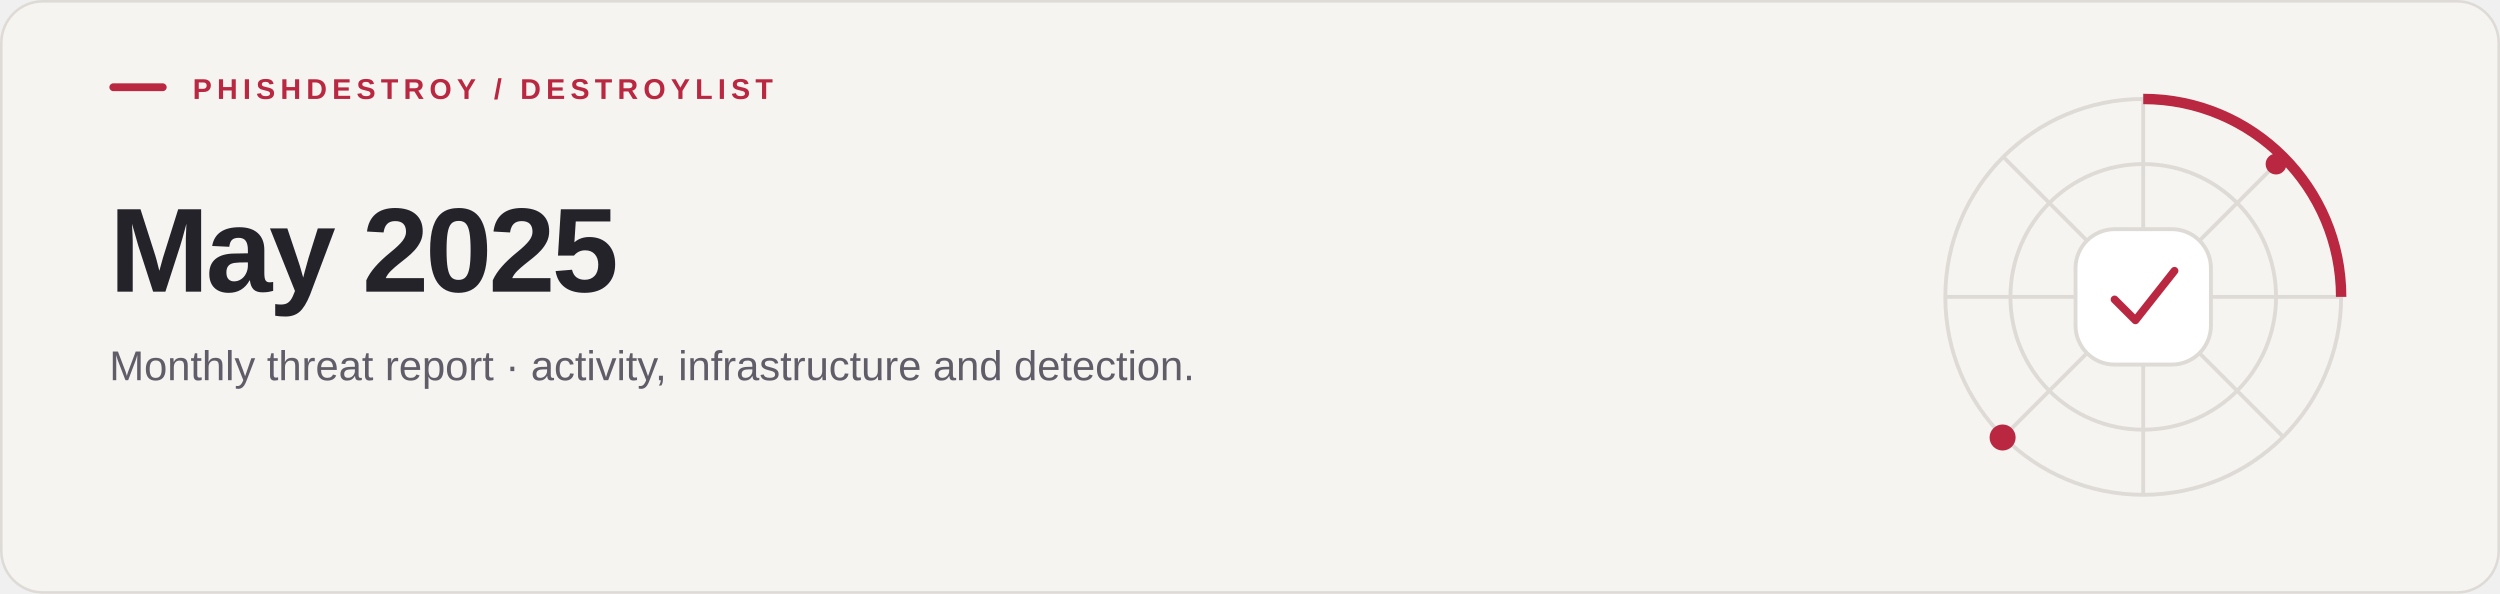
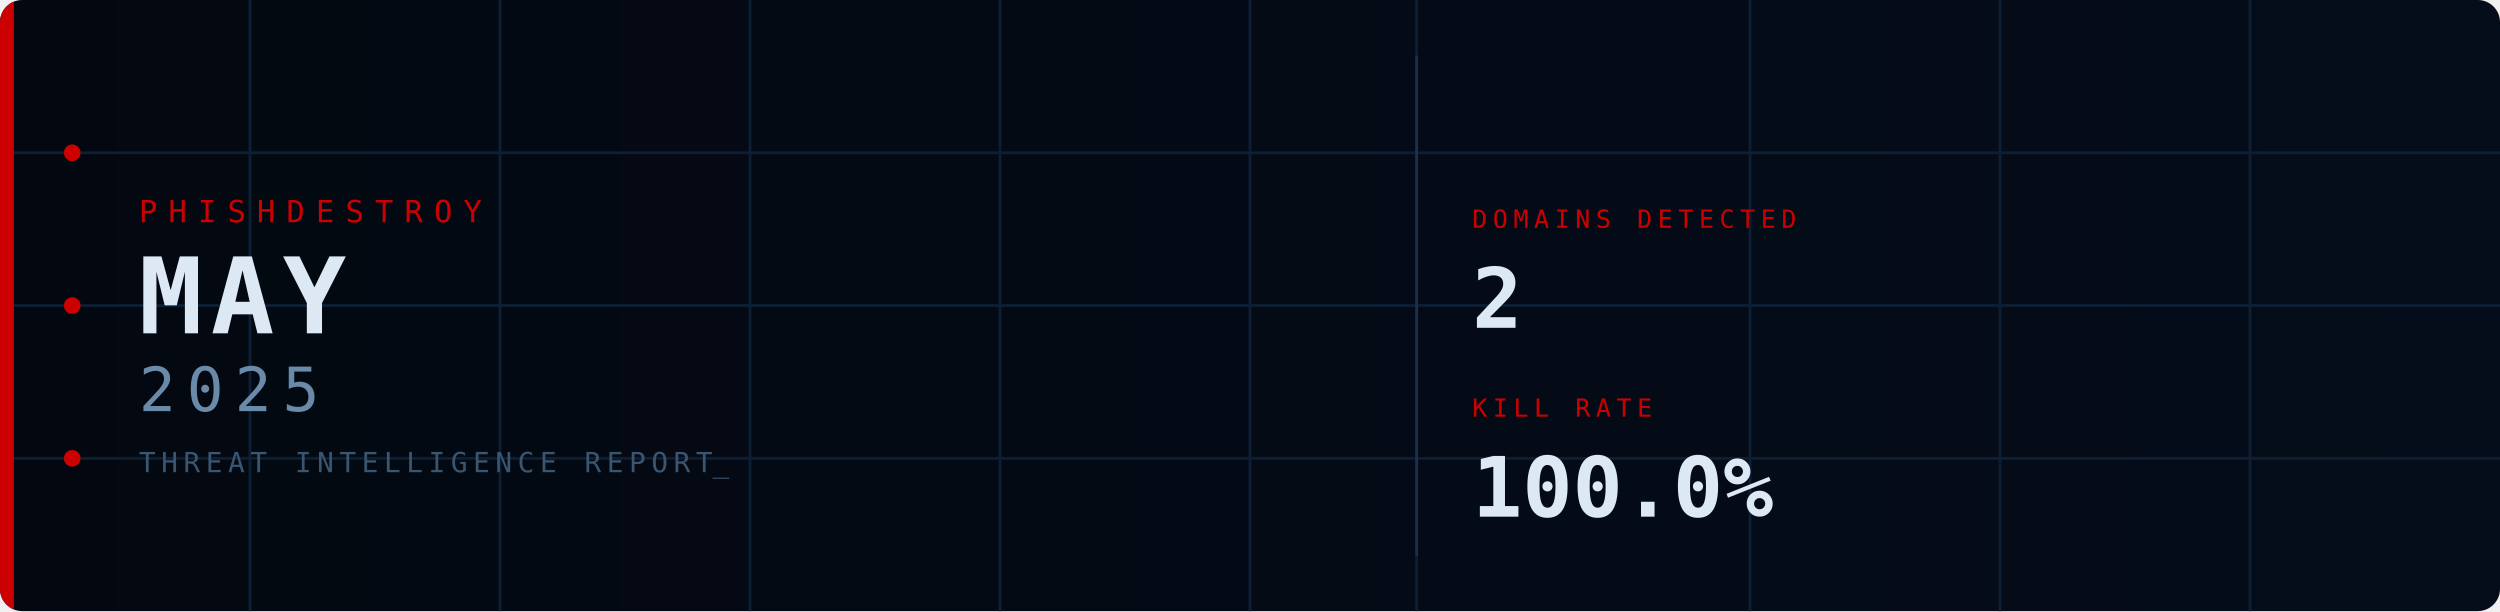
- <svg xmlns="http://www.w3.org/2000/svg" width="960" height="228" viewBox="0 0 960 228" role="img" aria-labelledby="title desc">
-   <style>
-     .bg{fill:#f6f4f1}.border,.line{stroke:#dedbd7}.title{fill:#25232a}.muted{fill:#615d68}.accent{stroke:#b92740}.label,.dot{fill:#b92740}.panel{fill:#fff;stroke:#dedbd7}
-     @media(prefers-color-scheme:dark){.bg{fill:#191b22}.border,.line{stroke:#363943}.title{fill:#f4f1ee}.muted{fill:#b9b7c1}.accent{stroke:#ef8496}.label,.dot{fill:#ef8496}.panel{fill:#242730;stroke:#464955}}
-   </style>
-   <rect class="bg border" x=".5" y=".5" width="959" height="227" rx="16" />
-   <rect class="dot" x="42" y="32" width="22" height="3" rx="1.5" />
-   <text class="label" x="74" y="38" font-family="Arial,Helvetica,sans-serif" font-size="11" font-weight="700" letter-spacing="2">PHISHDESTROY / DESTROYLIST</text>
-   <text class="title" x="42" y="112" font-family="Arial,Helvetica,sans-serif" font-size="46" font-weight="700" letter-spacing="-1.3">
-     <tspan x="42" dy="0">May 2025</tspan>
-   </text>
-   <text class="muted" x="42" y="146" font-family="Arial,Helvetica,sans-serif" font-size="16">Monthly threat report · activity, infrastructure and detection.</text>
-   <g fill="none" stroke-width="1.5">
-     <circle class="line" cx="823" cy="114" r="76" />
-     <circle class="line" cx="823" cy="114" r="51" />
-     <path class="line" d="M747 114h152M823 38v152M769 60l108 108M769 168l108-108" />
-     <path class="accent" d="M823 38a76 76 0 0 1 76 76" stroke-width="4" />
-     <rect class="panel" x="797" y="88" width="52" height="52" rx="15" />
-     <path class="accent" d="m812 115 8 8 15-19" stroke-width="3" stroke-linecap="round" stroke-linejoin="round" />
-     <circle class="dot" cx="769" cy="168" r="5" />
-     <circle class="dot" cx="874" cy="63" r="4" />
+ <svg xmlns="http://www.w3.org/2000/svg" width="900" height="220" viewBox="0 0 900 220">
+   <defs>
+     <linearGradient id="bg" x1="0%" y1="0%" x2="100%" y2="0%">
+       <stop offset="0%" stop-color="#030810" />
+       <stop offset="100%" stop-color="#050d1a" />
+     </linearGradient>
+     <clipPath id="cp">
+       <rect width="900" height="220" rx="8" />
+     </clipPath>
+     <style>
+       @keyframes fadein {
+         from { opacity: 0; transform: translateY(8px); }
+         to   { opacity: 1; transform: translateY(0); }
+       }
+       @keyframes fadein_right {
+         from { opacity: 0; transform: translateX(8px); }
+         to   { opacity: 1; transform: translateX(0); }
+       }
+       @keyframes pulse {
+         0%,100% { opacity: 1; }
+         50%      { opacity: 0.2; }
+       }
+       @keyframes blink {
+         0%,100% { opacity: 1; }
+         50%     { opacity: 0; }
+       }
+       @keyframes scanline {
+         from { transform: translateY(-20px); }
+         to   { transform: translateY(240px); }
+       }
+       @keyframes arc1draw {
+         from { stroke-dashoffset: 565.49; }
+         to   { stroke-dashoffset: 0; }
+       }
+       @keyframes arc2draw {
+         from { stroke-dashoffset: 408.41; }
+         to   { stroke-dashoffset: 0; }
+       }
+       @keyframes glow {
+         0%,100% { opacity: 1; }
+         50%     { opacity: 0.7; }
+       }
+       .fi0  { animation: fadein 0.7s ease  0.1s; }
+       .fi1  { animation: fadein 0.7s ease  0.3s; }
+       .fi2  { animation: fadein 0.7s ease  0.45s; }
+       .fi3  { animation: fadein 0.7s ease  0.6s; }
+       .fir1 { animation: fadein_right 0.7s ease  0.7s; }
+       .fir2 { animation: fadein_right 0.7s ease  0.9s; }
+       .p0   { animation: pulse 2.5s ease-in-out infinite 0s; }
+       .p1   { animation: pulse 2.5s ease-in-out infinite 0.8s; }
+       .p2   { animation: pulse 2.5s ease-in-out infinite 1.6s; }
+       .cursor { animation: blink 1s step-end infinite; }
+     </style>
+   </defs>
+   <rect width="900" height="220" rx="8" fill="url(#bg)" />
+   <g clip-path="url(#cp)">
+     <line x1="90" y1="0" x2="90" y2="220" stroke="#0d1f35" stroke-width="1" />
+     <line x1="180" y1="0" x2="180" y2="220" stroke="#0d1f35" stroke-width="1" />
+     <line x1="270" y1="0" x2="270" y2="220" stroke="#0d1f35" stroke-width="1" />
+     <line x1="360" y1="0" x2="360" y2="220" stroke="#0d1f35" stroke-width="1" />
+     <line x1="450" y1="0" x2="450" y2="220" stroke="#0d1f35" stroke-width="1" />
+     <line x1="510" y1="0" x2="510" y2="220" stroke="#0d1f35" stroke-width="1" />
+     <line x1="630" y1="0" x2="630" y2="220" stroke="#0d1f35" stroke-width="1" />
+     <line x1="720" y1="0" x2="720" y2="220" stroke="#0d1f35" stroke-width="1" />
+     <line x1="810" y1="0" x2="810" y2="220" stroke="#0d1f35" stroke-width="1" />
+     <line x1="0" y1="55" x2="900" y2="55" stroke="#0d1f35" stroke-width="1" />
+     <line x1="0" y1="110" x2="900" y2="110" stroke="#0d1f35" stroke-width="1" />
+     <line x1="0" y1="165" x2="900" y2="165" stroke="#0d1f35" stroke-width="1" />
+     <rect x="0" y="0" width="5" height="220" fill="#CC0000" style="animation: glow 3s ease-in-out infinite;" />
+     <circle cx="26" cy="55" r="3" fill="#CC0000" class="p0" />
+     <circle cx="26" cy="110" r="3" fill="#CC0000" class="p1" />
+     <circle cx="26" cy="165" r="3" fill="#CC0000" class="p2" />
+     <circle cx="870" cy="110" r="90" fill="none" stroke="#CC0000" stroke-opacity="0.22" stroke-width="1.5" stroke-dasharray="565.49" stroke-dashoffset="565.49" style="animation: arc1draw 2s ease-out  0.5s;" />
+     <circle cx="870" cy="110" r="65" fill="none" stroke="#CC0000" stroke-opacity="0.14" stroke-width="1" stroke-dasharray="408.41" stroke-dashoffset="408.41" style="animation: arc2draw 2s ease-out  0.7s;" />
+     <rect x="0" y="-20" width="900" height="20" fill="#4488cc" opacity="0.04" style="animation: scanline 4s linear infinite;" />
+     <text x="50" y="80" font-family="monospace" font-size="11" fill="#CC0000" letter-spacing="4" class="fi0">PHISHDESTROY</text>
+     <text x="50" y="120" font-family="monospace" font-size="38" font-weight="bold" fill="#dde8f5" letter-spacing="3" class="fi1">MAY</text>
+     <text x="50" y="148" font-family="monospace" font-size="22" fill="#6a8aaa" letter-spacing="4" class="fi2">2025</text>
+     <text x="50" y="170" font-family="monospace" font-size="10" fill="#3a5570" letter-spacing="2" class="fi3">THREAT INTELLIGENCE REPORT<tspan class="cursor">_</tspan>
+     </text>
+     <line x1="510" y1="20" x2="510" y2="200" stroke="#1a3050" stroke-width="1" />
+     <g class="fir1">
+       <text x="530" y="82" font-family="monospace" font-size="9" fill="#CC0000" letter-spacing="2">DOMAINS DETECTED</text>
+       <text x="530" y="118" font-family="monospace" font-size="30" font-weight="bold" fill="#dde8f5">2</text>
+     </g>
+     <g class="fir2">
+       <text x="530" y="150" font-family="monospace" font-size="9" fill="#CC0000" letter-spacing="2">KILL RATE</text>
+       <text x="530" y="186" font-family="monospace" font-size="30" font-weight="bold" fill="#dde8f5">100.0%</text>
+     </g>
  </g>
</svg>
